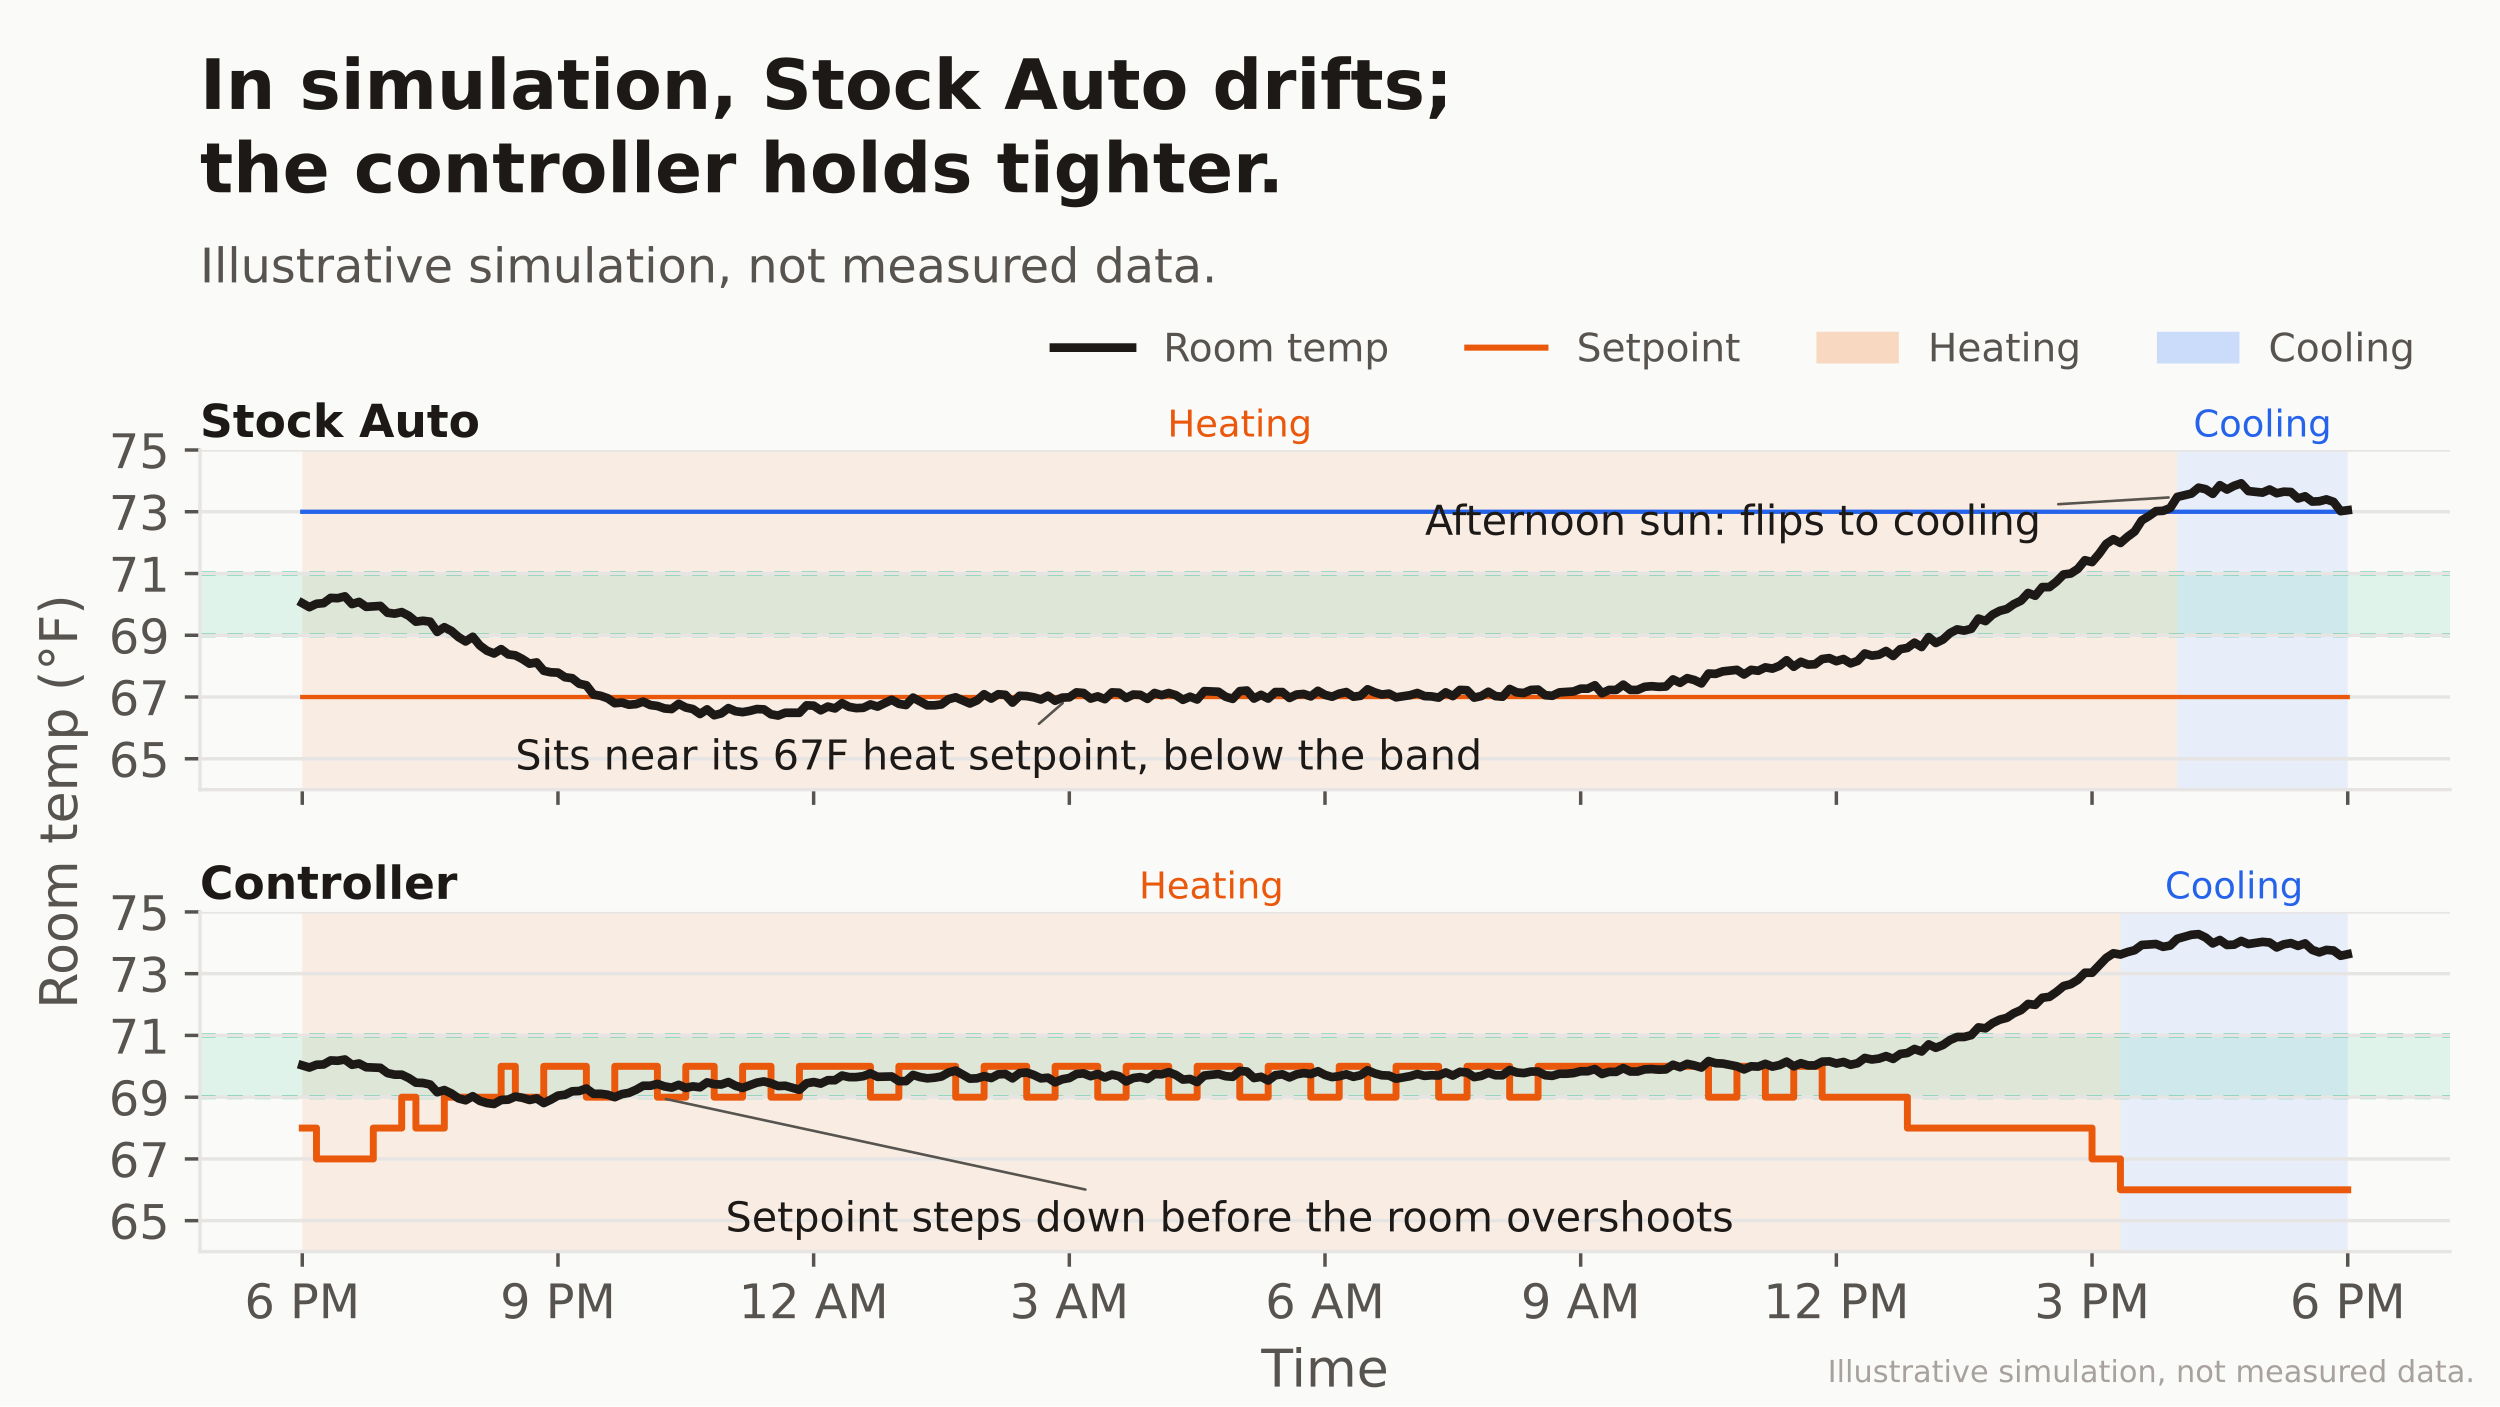
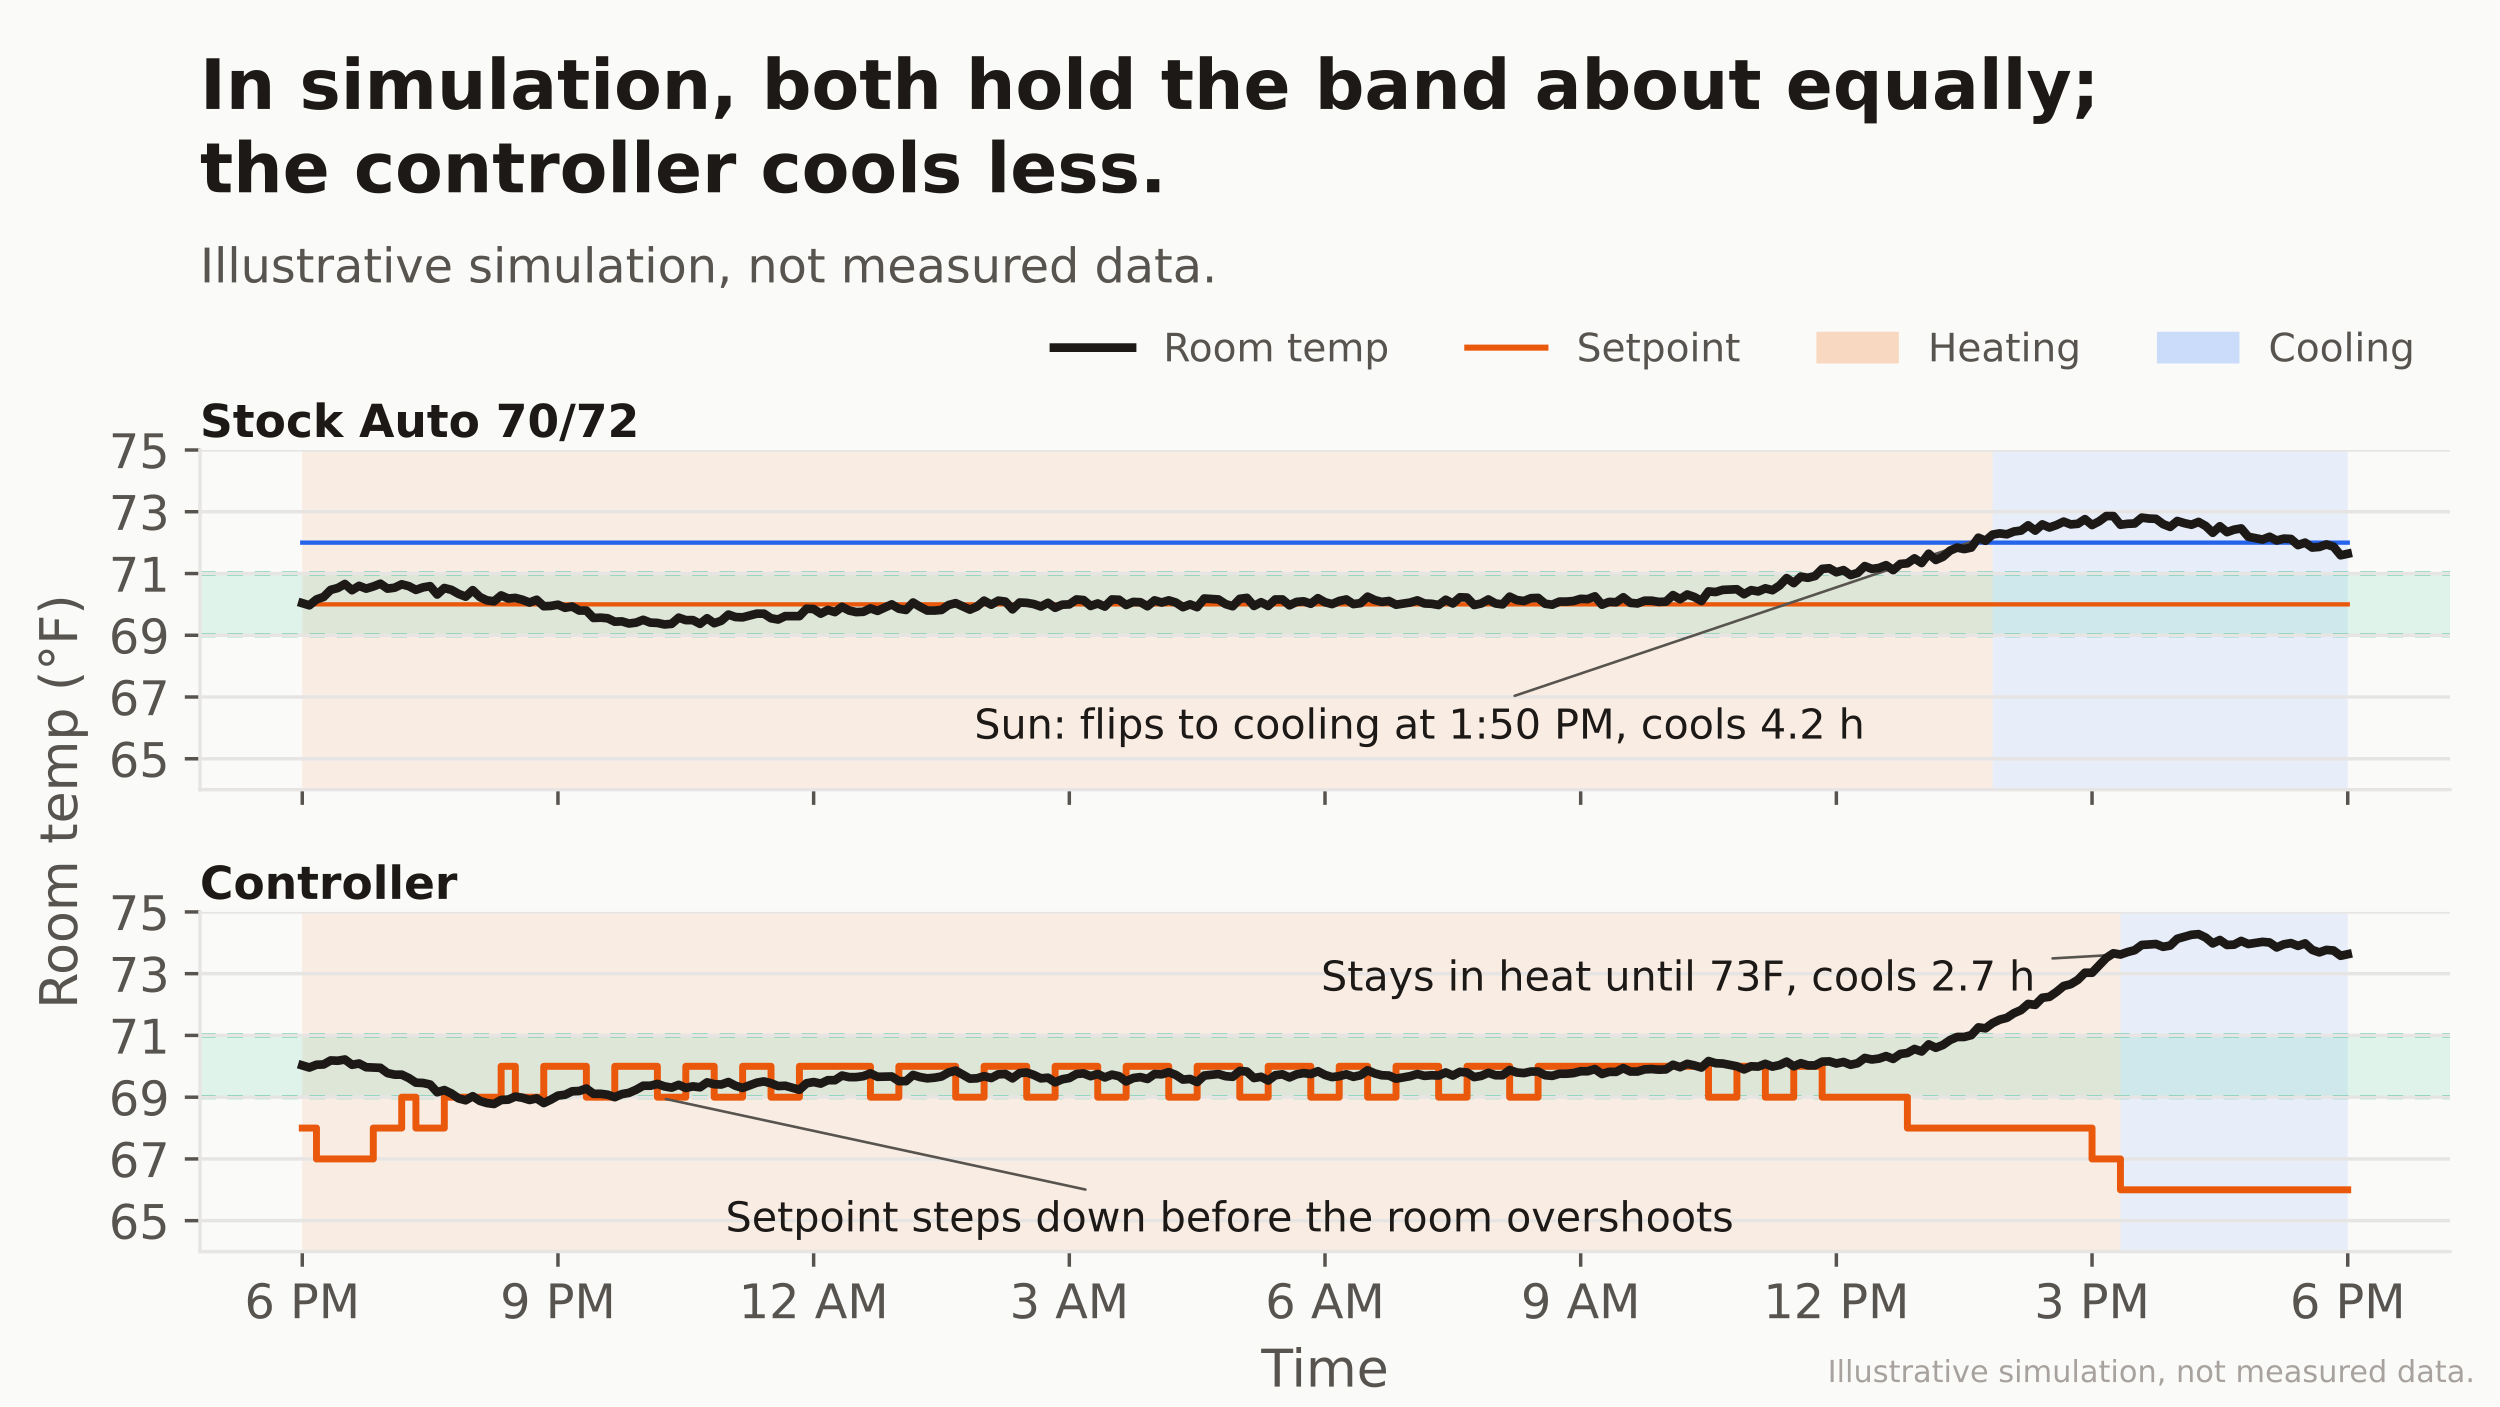
<svg xmlns="http://www.w3.org/2000/svg" xmlns:xlink="http://www.w3.org/1999/xlink" width="576pt" height="324pt" viewBox="0 0 576 324" version="1.1">
  <defs>
    <style type="text/css">*{stroke-linejoin: round; stroke-linecap: butt}</style>
  </defs>
  <g id="figure_1">
    <g id="patch_1">
      <path d="M 0 324  L 576 324  L 576 0  L 0 0  z " style="fill: #fafaf9" />
    </g>
    <g id="axes_1">
      <g id="patch_2">
        <path d="M 46.08 181.934  L 564.48 181.934  L 564.48 103.68  L 46.08 103.68  z " style="fill: #fafaf9" />
      </g>
      <g id="patch_3">
-         <path d="M 69.644 181.934  L 501.644 181.934  L 501.644 103.68  L 69.644 103.68  z " clip-path="url(#pab8467bcde)" style="fill: #f97316; opacity: 0.1" />
+         <path d="M 69.644 181.934  L 459.098 181.934  L 459.098 103.68  L 69.644 103.68  z " clip-path="url(#pab8467bcde)" style="fill: #f97316; opacity: 0.1" />
      </g>
      <g id="patch_4">
-         <path d="M 501.644 181.934  L 540.916 181.934  L 540.916 103.68  L 501.644 103.68  z " clip-path="url(#pab8467bcde)" style="fill: #3b82f6; opacity: 0.1" />
+         <path d="M 459.098 181.934  L 540.916 181.934  L 540.916 103.68  L 459.098 103.68  z " clip-path="url(#pab8467bcde)" style="fill: #3b82f6; opacity: 0.1" />
      </g>
      <g id="patch_5">
        <path d="M 46.08 146.364  L 564.48 146.364  L 564.48 132.136  L 46.08 132.136  z " clip-path="url(#pab8467bcde)" style="fill: #10b981; opacity: 0.12" />
      </g>
      <g id="line2d_1">
        <path d="M 46.08 146.364  L 564.48 146.364  " clip-path="url(#pab8467bcde)" style="fill: none; stroke-dasharray: 3.6,2.7; stroke-dashoffset: 0; stroke: #10b981; stroke-width: 0.9" />
      </g>
      <g id="line2d_2">
        <path d="M 46.08 132.136  L 564.48 132.136  " clip-path="url(#pab8467bcde)" style="fill: none; stroke-dasharray: 3.6,2.7; stroke-dashoffset: 0; stroke: #10b981; stroke-width: 0.9" />
      </g>
      <g id="matplotlib.axis_1">
        <g id="xtick_1">
          <g id="line2d_3">
            <defs>
              <path id="ma991e32ce1" d="M 0 0  L 0 3.5  " style="stroke: #57534e; stroke-width: 0.8" />
            </defs>
            <g>
              <use xlink:href="#ma991e32ce1" x="69.644" y="181.934" style="fill: #57534e; stroke: #57534e; stroke-width: 0.8" />
            </g>
          </g>
        </g>
        <g id="xtick_2">
          <g id="line2d_4">
            <g>
              <use xlink:href="#ma991e32ce1" x="128.553" y="181.934" style="fill: #57534e; stroke: #57534e; stroke-width: 0.8" />
            </g>
          </g>
        </g>
        <g id="xtick_3">
          <g id="line2d_5">
            <g>
              <use xlink:href="#ma991e32ce1" x="187.462" y="181.934" style="fill: #57534e; stroke: #57534e; stroke-width: 0.8" />
            </g>
          </g>
        </g>
        <g id="xtick_4">
          <g id="line2d_6">
            <g>
              <use xlink:href="#ma991e32ce1" x="246.371" y="181.934" style="fill: #57534e; stroke: #57534e; stroke-width: 0.8" />
            </g>
          </g>
        </g>
        <g id="xtick_5">
          <g id="line2d_7">
            <g>
              <use xlink:href="#ma991e32ce1" x="305.28" y="181.934" style="fill: #57534e; stroke: #57534e; stroke-width: 0.8" />
            </g>
          </g>
        </g>
        <g id="xtick_6">
          <g id="line2d_8">
            <g>
              <use xlink:href="#ma991e32ce1" x="364.189" y="181.934" style="fill: #57534e; stroke: #57534e; stroke-width: 0.8" />
            </g>
          </g>
        </g>
        <g id="xtick_7">
          <g id="line2d_9">
            <g>
              <use xlink:href="#ma991e32ce1" x="423.098" y="181.934" style="fill: #57534e; stroke: #57534e; stroke-width: 0.8" />
            </g>
          </g>
        </g>
        <g id="xtick_8">
          <g id="line2d_10">
            <g>
              <use xlink:href="#ma991e32ce1" x="482.007" y="181.934" style="fill: #57534e; stroke: #57534e; stroke-width: 0.8" />
            </g>
          </g>
        </g>
        <g id="xtick_9">
          <g id="line2d_11">
            <g>
              <use xlink:href="#ma991e32ce1" x="540.916" y="181.934" style="fill: #57534e; stroke: #57534e; stroke-width: 0.8" />
            </g>
          </g>
        </g>
      </g>
      <g id="matplotlib.axis_2">
        <g id="ytick_1">
          <g id="line2d_12">
            <path d="M 46.08 174.82  L 564.48 174.82  " clip-path="url(#pab8467bcde)" style="fill: none; stroke: #e7e5e4; stroke-width: 0.8; stroke-linecap: square" />
          </g>
          <g id="line2d_13">
            <defs>
              <path id="m4b60b3d631" d="M 0 0  L -3.5 0  " style="stroke: #57534e; stroke-width: 0.8" />
            </defs>
            <g>
              <use xlink:href="#m4b60b3d631" x="46.08" y="174.82" style="fill: #57534e; stroke: #57534e; stroke-width: 0.8" />
            </g>
          </g>
          <g id="text_1">
            <text style="font-size: 11px; font-family: 'DejaVu Sans', sans-serif; text-anchor: end; fill: #57534e" x="39.08" y="178.999" transform="rotate(-0 39.08 178.9989)">65</text>
          </g>
        </g>
        <g id="ytick_2">
          <g id="line2d_14">
            <path d="M 46.08 160.592  L 564.48 160.592  " clip-path="url(#pab8467bcde)" style="fill: none; stroke: #e7e5e4; stroke-width: 0.8; stroke-linecap: square" />
          </g>
          <g id="line2d_15">
            <g>
              <use xlink:href="#m4b60b3d631" x="46.08" y="160.592" style="fill: #57534e; stroke: #57534e; stroke-width: 0.8" />
            </g>
          </g>
          <g id="text_2">
            <text style="font-size: 11px; font-family: 'DejaVu Sans', sans-serif; text-anchor: end; fill: #57534e" x="39.08" y="164.771" transform="rotate(-0 39.08 164.7709)">67</text>
          </g>
        </g>
        <g id="ytick_3">
          <g id="line2d_16">
            <path d="M 46.08 146.364  L 564.48 146.364  " clip-path="url(#pab8467bcde)" style="fill: none; stroke: #e7e5e4; stroke-width: 0.8; stroke-linecap: square" />
          </g>
          <g id="line2d_17">
            <g>
              <use xlink:href="#m4b60b3d631" x="46.08" y="146.364" style="fill: #57534e; stroke: #57534e; stroke-width: 0.8" />
            </g>
          </g>
          <g id="text_3">
            <text style="font-size: 11px; font-family: 'DejaVu Sans', sans-serif; text-anchor: end; fill: #57534e" x="39.08" y="150.543" transform="rotate(-0 39.08 150.5428)">69</text>
          </g>
        </g>
        <g id="ytick_4">
          <g id="line2d_18">
            <path d="M 46.08 132.136  L 564.48 132.136  " clip-path="url(#pab8467bcde)" style="fill: none; stroke: #e7e5e4; stroke-width: 0.8; stroke-linecap: square" />
          </g>
          <g id="line2d_19">
            <g>
              <use xlink:href="#m4b60b3d631" x="46.08" y="132.136" style="fill: #57534e; stroke: #57534e; stroke-width: 0.8" />
            </g>
          </g>
          <g id="text_4">
            <text style="font-size: 11px; font-family: 'DejaVu Sans', sans-serif; text-anchor: end; fill: #57534e" x="39.08" y="136.315" transform="rotate(-0 39.08 136.3148)">71</text>
          </g>
        </g>
        <g id="ytick_5">
          <g id="line2d_20">
            <path d="M 46.08 117.908  L 564.48 117.908  " clip-path="url(#pab8467bcde)" style="fill: none; stroke: #e7e5e4; stroke-width: 0.8; stroke-linecap: square" />
          </g>
          <g id="line2d_21">
            <g>
              <use xlink:href="#m4b60b3d631" x="46.08" y="117.908" style="fill: #57534e; stroke: #57534e; stroke-width: 0.8" />
            </g>
          </g>
          <g id="text_5">
            <text style="font-size: 11px; font-family: 'DejaVu Sans', sans-serif; text-anchor: end; fill: #57534e" x="39.08" y="122.087" transform="rotate(-0 39.08 122.0868)">73</text>
          </g>
        </g>
        <g id="ytick_6">
          <g id="line2d_22">
            <path d="M 46.08 103.68  L 564.48 103.68  " clip-path="url(#pab8467bcde)" style="fill: none; stroke: #e7e5e4; stroke-width: 0.8; stroke-linecap: square" />
          </g>
          <g id="line2d_23">
            <g>
              <use xlink:href="#m4b60b3d631" x="46.08" y="103.68" style="fill: #57534e; stroke: #57534e; stroke-width: 0.8" />
            </g>
          </g>
          <g id="text_6">
            <text style="font-size: 11px; font-family: 'DejaVu Sans', sans-serif; text-anchor: end; fill: #57534e" x="39.08" y="107.859" transform="rotate(-0 39.08 107.8587)">75</text>
          </g>
        </g>
      </g>
      <g id="line2d_24">
-         <path d="M 69.644 160.592  L 540.916 160.592  L 540.916 160.592  " clip-path="url(#pab8467bcde)" style="fill: none; stroke: #ea580c; stroke-linecap: square" />
+         <path d="M 69.644 139.25  L 540.916 139.25  L 540.916 139.25  " clip-path="url(#pab8467bcde)" style="fill: none; stroke: #ea580c; stroke-linecap: square" />
      </g>
      <g id="line2d_25">
-         <path d="M 69.644 117.908  L 540.916 117.908  L 540.916 117.908  " clip-path="url(#pab8467bcde)" style="fill: none; stroke: #2563eb; stroke-linecap: square" />
+         <path d="M 69.644 125.022  L 540.916 125.022  L 540.916 125.022  " clip-path="url(#pab8467bcde)" style="fill: none; stroke: #2563eb; stroke-linecap: square" />
      </g>
      <g id="patch_6">
        <path d="M 46.08 181.934  L 46.08 103.68  " style="fill: none; stroke: #e7e5e4; stroke-width: 0.8; stroke-linejoin: miter; stroke-linecap: square" />
      </g>
      <g id="patch_7">
        <path d="M 46.08 181.934  L 564.48 181.934  " style="fill: none; stroke: #e7e5e4; stroke-width: 0.8; stroke-linejoin: miter; stroke-linecap: square" />
      </g>
+       <g id="patch_8">
+         <path d="M 348.977 160.316  Q 403.092 142.063 457.206 123.811  " style="fill: none; stroke: #57534e; stroke-width: 0.6; stroke-linecap: round" />
+       </g>
      <g id="text_7">
-         <text style="font-size: 8.5px; font-family: 'DejaVu Sans', sans-serif; text-anchor: middle; fill: #ea580c" x="285.644" y="100.571" transform="rotate(-0 285.6436 100.5709)">Heating</text>
+         <text style="font-size: 9.5px; font-family: 'DejaVu Sans', sans-serif; text-anchor: end; fill: #1c1917" x="429.644" y="170.174" transform="rotate(-0 429.6436 170.1743)">Sun: flips to cooling at 1:50 PM, cools 4.2 h</text>
      </g>
      <g id="text_8">
-         <text style="font-size: 8.5px; font-family: 'DejaVu Sans', sans-serif; text-anchor: middle; fill: #2563eb" x="521.28" y="100.571" transform="rotate(-0 521.28 100.5709)">Cooling</text>
-       </g>
-       <g id="patch_8">
-         <path d="M 239.37 166.754  Q 242.116 164.364 244.863 161.975  " style="fill: none; stroke: #57534e; stroke-width: 0.6; stroke-linecap: round" />
-       </g>
-       <g id="text_9">
-         <text style="font-size: 9.5px; font-family: 'DejaVu Sans', sans-serif; text-anchor: start; fill: #1c1917" x="118.735" y="177.288" transform="rotate(-0 118.7345 177.2884)">Sits near its 67F heat setpoint, below the band</text>
-       </g>
-       <g id="patch_9">
-         <path d="M 474.218 116.171  Q 486.931 115.393 499.645 114.616  " style="fill: none; stroke: #57534e; stroke-width: 0.6; stroke-linecap: round" />
-       </g>
-       <g id="text_10">
-         <text style="font-size: 9.5px; font-family: 'DejaVu Sans', sans-serif; text-anchor: end; fill: #1c1917" x="470.225" y="123.222" transform="rotate(-0 470.2255 123.2218)">Afternoon sun: flips to cooling</text>
-       </g>
-       <g id="text_11">
-         <text style="font-weight: 700; font-size: 10.5px; font-family: 'DejaVu Sans', sans-serif; text-anchor: start; fill: #1c1917" x="46.08" y="100.68" transform="rotate(-0 46.08 100.68)">Stock Auto</text>
+         <text style="font-weight: 700; font-size: 10.5px; font-family: 'DejaVu Sans', sans-serif; text-anchor: start; fill: #1c1917" x="46.08" y="100.68" transform="rotate(-0 46.08 100.68)">Stock Auto 70/72</text>
      </g>
      <g id="line2d_26">
-         <path d="M 69.644 138.966  L 71.28 139.89  L 72.916 139.108  L 74.553 138.966  L 76.189 137.756  L 77.825 137.827  L 79.462 137.4  L 81.098 139.179  L 82.735 138.681  L 84.371 139.819  L 87.644 139.606  L 89.28 141.171  L 90.916 141.384  L 92.553 141.029  L 94.189 141.882  L 95.825 143.234  L 97.462 143.021  L 99.098 143.234  L 100.735 145.582  L 102.371 144.514  L 104.007 145.368  L 105.644 146.791  L 107.28 147.787  L 108.916 146.72  L 110.553 148.712  L 112.189 149.921  L 113.825 150.561  L 115.462 149.565  L 117.098 150.775  L 118.735 150.988  L 120.371 151.842  L 122.007 152.909  L 123.644 152.624  L 125.28 154.545  L 126.916 154.901  L 128.553 154.972  L 130.189 156.039  L 131.825 156.253  L 133.462 157.533  L 135.098 157.889  L 136.735 160.023  L 138.371 160.308  L 140.007 160.877  L 141.644 162.015  L 143.28 161.873  L 144.916 162.371  L 146.553 162.228  L 148.189 161.659  L 149.825 162.442  L 151.462 162.655  L 153.098 163.224  L 154.735 163.367  L 156.371 162.157  L 158.007 163.011  L 159.644 163.367  L 161.28 164.505  L 162.916 163.438  L 164.553 164.789  L 166.189 164.363  L 167.825 163.153  L 169.462 163.865  L 171.098 164.078  L 172.735 163.793  L 174.371 163.367  L 176.007 163.438  L 177.644 164.576  L 179.28 164.861  L 180.916 164.22  L 184.189 164.22  L 185.825 162.513  L 187.462 162.584  L 189.098 163.651  L 190.735 162.798  L 192.371 163.224  L 194.007 162.015  L 195.644 162.869  L 197.28 163.153  L 198.916 163.082  L 200.553 162.3  L 202.189 162.798  L 205.462 161.232  L 207.098 162.157  L 208.735 162.442  L 210.371 160.734  L 213.644 162.513  L 215.28 162.513  L 216.916 162.3  L 218.553 161.09  L 220.189 160.663  L 223.462 162.086  L 225.098 161.375  L 226.735 159.952  L 228.371 160.948  L 230.007 159.952  L 231.644 160.094  L 233.28 161.873  L 234.916 160.308  L 236.553 160.379  L 238.189 160.663  L 239.825 161.161  L 241.462 160.308  L 243.098 161.446  L 244.735 160.734  L 246.371 160.663  L 248.007 159.525  L 249.644 159.667  L 251.28 160.948  L 252.916 160.45  L 254.553 161.09  L 256.189 159.525  L 257.825 159.596  L 259.462 160.806  L 261.098 160.023  L 262.735 160.094  L 264.371 161.019  L 266.007 159.667  L 267.644 160.165  L 269.28 159.667  L 270.916 160.165  L 272.553 161.232  L 274.189 160.521  L 275.825 161.161  L 277.462 159.241  L 280.735 159.383  L 282.371 160.521  L 284.007 161.019  L 285.644 159.241  L 287.28 159.098  L 288.916 160.948  L 290.553 160.094  L 292.189 160.948  L 293.825 159.454  L 295.462 159.454  L 297.098 160.806  L 298.735 160.023  L 300.371 159.881  L 302.007 160.45  L 303.644 159.169  L 305.28 160.094  L 306.916 160.521  L 308.553 159.81  L 310.189 159.454  L 311.825 160.521  L 313.462 160.308  L 315.098 158.814  L 316.735 159.525  L 318.371 160.023  L 320.007 159.81  L 321.644 160.663  L 324.916 160.165  L 326.553 159.667  L 328.189 160.379  L 329.825 160.45  L 331.462 160.734  L 333.098 159.525  L 334.735 160.379  L 336.371 158.956  L 338.007 159.027  L 339.644 160.734  L 341.28 160.379  L 342.916 159.383  L 344.553 160.379  L 346.189 160.521  L 347.825 158.743  L 349.462 159.525  L 351.098 159.667  L 352.735 158.956  L 354.371 158.885  L 356.007 160.165  L 357.644 160.308  L 359.28 159.525  L 362.553 159.312  L 364.189 158.671  L 365.825 158.671  L 367.462 157.889  L 369.098 159.738  L 370.735 158.956  L 372.371 158.956  L 374.007 157.747  L 375.644 158.956  L 377.28 158.956  L 378.916 158.245  L 380.553 158.102  L 382.189 158.245  L 383.825 158.173  L 385.462 156.537  L 387.098 157.32  L 388.735 156.253  L 390.371 156.679  L 392.007 157.462  L 393.644 155.186  L 395.28 155.257  L 396.916 154.688  L 400.189 154.332  L 401.825 155.399  L 403.462 154.332  L 405.098 154.545  L 406.735 153.763  L 408.371 154.047  L 410.007 153.407  L 411.644 152.126  L 413.28 153.62  L 414.916 152.482  L 416.553 153.122  L 418.189 153.051  L 419.825 151.842  L 421.462 151.629  L 423.098 152.34  L 424.735 151.842  L 426.371 152.838  L 428.007 152.269  L 429.644 150.561  L 431.28 151.059  L 432.916 150.846  L 434.553 149.992  L 436.189 151.131  L 437.825 149.565  L 439.462 149.281  L 441.098 148.071  L 442.735 149.067  L 444.371 146.791  L 446.007 148.143  L 447.644 147.36  L 449.28 145.866  L 450.916 145.012  L 452.553 145.297  L 454.189 144.87  L 455.825 142.523  L 457.462 143.092  L 459.098 141.598  L 460.735 140.744  L 462.371 140.317  L 464.007 139.179  L 465.644 138.396  L 467.28 136.618  L 468.916 137.258  L 470.553 135.266  L 472.189 135.266  L 473.825 133.986  L 475.462 132.35  L 477.098 132.136  L 478.735 131.069  L 480.371 129.077  L 482.007 129.504  L 483.644 127.583  L 485.28 125.307  L 486.916 124.24  L 488.553 125.093  L 490.189 123.67  L 491.825 122.461  L 493.462 119.9  L 495.098 118.904  L 496.735 117.766  L 498.371 117.695  L 500.007 117.054  L 501.644 114.493  L 504.916 113.711  L 506.553 112.359  L 508.189 112.715  L 509.825 113.782  L 511.462 111.79  L 513.098 112.786  L 514.735 111.932  L 516.371 111.363  L 518.007 113.142  L 521.28 113.497  L 522.916 112.786  L 524.553 113.64  L 526.189 113.284  L 527.825 113.355  L 529.462 114.849  L 531.098 114.351  L 532.735 115.56  L 534.371 115.489  L 536.007 115.062  L 537.644 115.632  L 539.28 117.766  L 540.916 117.552  L 540.916 117.552  " clip-path="url(#pab8467bcde)" style="fill: none; stroke: #1c1917; stroke-width: 2; stroke-linecap: square" />
+         <path d="M 69.644 138.966  L 71.28 139.464  L 72.916 138.112  L 74.553 137.543  L 76.189 135.907  L 77.825 135.48  L 79.462 134.555  L 81.098 135.978  L 82.735 134.982  L 84.371 135.622  L 86.007 135.124  L 87.644 134.484  L 89.28 135.622  L 90.916 135.409  L 92.553 134.626  L 94.189 135.053  L 95.825 135.907  L 97.462 135.337  L 99.098 135.053  L 100.735 136.974  L 102.371 135.48  L 104.007 135.907  L 105.644 136.831  L 107.28 137.472  L 108.916 135.978  L 110.553 137.543  L 112.189 138.325  L 113.825 138.539  L 115.462 137.187  L 117.098 137.898  L 118.735 137.756  L 120.371 138.183  L 122.007 138.823  L 123.644 138.183  L 125.28 139.677  L 126.916 139.606  L 128.553 139.321  L 130.189 140.033  L 131.825 139.748  L 133.462 140.673  L 135.098 140.673  L 136.735 142.38  L 138.371 142.309  L 140.007 142.451  L 141.644 143.234  L 143.28 143.163  L 144.916 143.661  L 146.553 143.447  L 148.189 142.807  L 149.825 143.447  L 151.462 143.519  L 153.098 143.874  L 154.735 143.732  L 156.371 142.309  L 158.007 142.878  L 159.644 142.878  L 161.28 143.732  L 162.916 142.451  L 164.553 143.59  L 166.189 143.021  L 167.825 141.598  L 169.462 142.167  L 171.098 142.238  L 174.371 141.384  L 176.007 141.384  L 177.644 142.451  L 179.28 142.736  L 180.916 141.953  L 184.189 141.953  L 185.825 140.246  L 187.462 140.317  L 189.098 141.384  L 190.735 140.531  L 192.371 141.029  L 194.007 139.819  L 195.644 140.673  L 197.28 141.029  L 198.916 140.957  L 200.553 140.175  L 202.189 140.744  L 205.462 139.25  L 207.098 140.246  L 208.735 140.531  L 210.371 138.823  L 212.007 139.819  L 213.644 140.673  L 215.28 140.673  L 216.916 140.531  L 218.553 139.392  L 220.189 138.966  L 223.462 140.459  L 225.098 139.748  L 226.735 138.396  L 228.371 139.321  L 230.007 138.396  L 231.644 138.61  L 233.28 140.388  L 234.916 138.823  L 236.553 138.894  L 238.189 139.179  L 239.825 139.748  L 241.462 138.894  L 243.098 140.033  L 244.735 139.321  L 246.371 139.25  L 248.007 138.112  L 249.644 138.254  L 251.28 139.606  L 252.916 139.037  L 254.553 139.748  L 256.189 138.112  L 257.825 138.183  L 259.462 139.392  L 261.098 138.681  L 262.735 138.752  L 264.371 139.677  L 266.007 138.325  L 267.644 138.823  L 269.28 138.325  L 270.916 138.823  L 272.553 139.89  L 274.189 139.25  L 275.825 139.89  L 277.462 137.898  L 280.735 138.112  L 282.371 139.179  L 284.007 139.677  L 285.644 137.97  L 287.28 137.756  L 288.916 139.606  L 290.553 138.752  L 292.189 139.606  L 293.825 138.112  L 295.462 138.112  L 297.098 139.464  L 298.735 138.681  L 300.371 138.539  L 302.007 139.108  L 303.644 137.827  L 305.28 138.752  L 306.916 139.179  L 308.553 138.468  L 310.189 138.112  L 311.825 139.179  L 313.462 138.966  L 315.098 137.472  L 316.735 138.254  L 318.371 138.681  L 320.007 138.468  L 321.644 139.321  L 324.916 138.823  L 326.553 138.325  L 328.189 139.037  L 329.825 139.108  L 331.462 139.392  L 333.098 138.183  L 334.735 139.037  L 336.371 137.614  L 338.007 137.685  L 339.644 139.392  L 341.28 139.037  L 342.916 138.112  L 344.553 139.037  L 346.189 139.25  L 347.825 137.472  L 349.462 138.254  L 351.098 138.468  L 352.735 137.827  L 354.371 137.756  L 356.007 139.108  L 357.644 139.321  L 359.28 138.61  L 360.916 138.61  L 362.553 138.468  L 364.189 137.97  L 365.825 138.041  L 367.462 137.4  L 369.098 139.321  L 370.735 138.681  L 372.371 138.752  L 374.007 137.614  L 375.644 138.894  L 377.28 139.037  L 378.916 138.396  L 380.553 138.396  L 382.189 138.681  L 383.825 138.61  L 385.462 137.116  L 387.098 138.041  L 388.735 136.974  L 390.371 137.543  L 392.007 138.468  L 393.644 136.262  L 395.28 136.404  L 396.916 135.907  L 400.189 135.764  L 401.825 136.902  L 403.462 135.978  L 405.098 136.262  L 406.735 135.551  L 408.371 135.978  L 410.007 134.911  L 411.644 133.203  L 413.28 134.341  L 414.916 132.847  L 416.553 133.132  L 418.189 132.705  L 419.825 131.069  L 421.462 130.927  L 423.098 131.852  L 424.735 131.354  L 426.371 132.492  L 428.007 131.994  L 429.644 130.429  L 431.28 131.069  L 432.916 130.856  L 434.553 130.215  L 436.189 131.354  L 437.825 129.931  L 439.462 129.788  L 441.098 128.65  L 442.735 129.717  L 444.371 127.583  L 446.007 129.006  L 447.644 128.295  L 449.28 126.872  L 450.916 126.16  L 452.553 126.516  L 454.189 126.16  L 455.825 123.884  L 457.462 124.595  L 459.098 123.172  L 460.735 122.888  L 462.371 123.101  L 464.007 122.461  L 465.644 122.248  L 467.28 121.038  L 468.916 122.248  L 470.553 120.825  L 472.189 121.536  L 473.825 120.967  L 475.462 120.185  L 477.098 120.825  L 478.735 120.683  L 480.371 119.615  L 482.007 120.967  L 483.644 120.113  L 485.28 118.904  L 486.916 118.904  L 488.553 120.896  L 490.189 120.683  L 491.825 120.611  L 493.462 119.26  L 495.098 119.473  L 496.735 119.544  L 498.371 120.754  L 500.007 121.394  L 501.644 120.042  L 503.28 120.54  L 504.916 120.896  L 506.553 120.256  L 508.189 121.18  L 509.825 122.746  L 511.462 121.252  L 513.098 122.603  L 514.735 122.034  L 516.371 121.75  L 518.007 123.67  L 521.28 124.311  L 522.916 123.67  L 524.553 124.524  L 526.189 124.097  L 527.825 124.168  L 529.462 125.591  L 531.098 125.022  L 532.735 126.16  L 534.371 126.018  L 536.007 125.449  L 537.644 125.947  L 539.28 127.939  L 540.916 127.583  L 540.916 127.583  " clip-path="url(#pab8467bcde)" style="fill: none; stroke: #1c1917; stroke-width: 2; stroke-linecap: square" />
      </g>
      <g id="legend_1">
        <g id="line2d_27">
          <path d="M 242.827 80.095  L 251.827 80.095  L 260.827 80.095  " style="fill: none; stroke: #1c1917; stroke-width: 2; stroke-linecap: square" />
        </g>
-         <g id="text_12">
+         <g id="text_9">
          <text style="font-size: 9px; font-family: 'DejaVu Sans', sans-serif; text-anchor: start; fill: #57534e" x="268.027" y="83.245" transform="rotate(-0 268.027 83.24484)">Room temp</text>
        </g>
        <g id="line2d_28">
          <path d="M 338.064 80.095  L 347.064 80.095  L 356.064 80.095  " style="fill: none; stroke: #ea580c; stroke-width: 1.4; stroke-linecap: square" />
        </g>
-         <g id="text_13">
+         <g id="text_10">
          <text style="font-size: 9px; font-family: 'DejaVu Sans', sans-serif; text-anchor: start; fill: #57534e" x="363.264" y="83.245" transform="rotate(-0 363.2639 83.24484)">Setpoint</text>
        </g>
+         <g id="patch_9">
+           <path d="M 418.996 83.245  L 436.996 83.245  L 436.996 76.945  L 418.996 76.945  z " style="fill: #f97316; opacity: 0.25; stroke: #f97316; stroke-linejoin: miter" />
+         </g>
+         <g id="text_11">
+           <text style="font-size: 9px; font-family: 'DejaVu Sans', sans-serif; text-anchor: start; fill: #57534e" x="444.196" y="83.245" transform="rotate(-0 444.1964 83.24484)">Heating</text>
+         </g>
        <g id="patch_10">
-           <path d="M 418.996 83.245  L 436.996 83.245  L 436.996 76.945  L 418.996 76.945  z " style="fill: #f97316; opacity: 0.25; stroke: #f97316; stroke-linejoin: miter" />
-         </g>
-         <g id="text_14">
-           <text style="font-size: 9px; font-family: 'DejaVu Sans', sans-serif; text-anchor: start; fill: #57534e" x="444.196" y="83.245" transform="rotate(-0 444.1964 83.24484)">Heating</text>
-         </g>
-         <g id="patch_11">
          <path d="M 497.464 83.245  L 515.464 83.245  L 515.464 76.945  L 497.464 76.945  z " style="fill: #3b82f6; opacity: 0.25; stroke: #3b82f6; stroke-linejoin: miter" />
        </g>
-         <g id="text_15">
+         <g id="text_12">
          <text style="font-size: 9px; font-family: 'DejaVu Sans', sans-serif; text-anchor: start; fill: #57534e" x="522.664" y="83.245" transform="rotate(-0 522.6638 83.24484)">Cooling</text>
        </g>
      </g>
    </g>
    <g id="axes_2">
+       <g id="patch_11">
+         <path d="M 46.08 288.36  L 564.48 288.36  L 564.48 210.106  L 46.08 210.106  z " style="fill: #fafaf9" />
+       </g>
      <g id="patch_12">
-         <path d="M 46.08 288.36  L 564.48 288.36  L 564.48 210.106  L 46.08 210.106  z " style="fill: #fafaf9" />
+         <path d="M 69.644 288.36  L 488.553 288.36  L 488.553 210.106  L 69.644 210.106  z " clip-path="url(#p664cddc424)" style="fill: #f97316; opacity: 0.1" />
      </g>
      <g id="patch_13">
-         <path d="M 69.644 288.36  L 488.553 288.36  L 488.553 210.106  L 69.644 210.106  z " clip-path="url(#p664cddc424)" style="fill: #f97316; opacity: 0.1" />
+         <path d="M 488.553 288.36  L 540.916 288.36  L 540.916 210.106  L 488.553 210.106  z " clip-path="url(#p664cddc424)" style="fill: #3b82f6; opacity: 0.1" />
      </g>
      <g id="patch_14">
-         <path d="M 488.553 288.36  L 540.916 288.36  L 540.916 210.106  L 488.553 210.106  z " clip-path="url(#p664cddc424)" style="fill: #3b82f6; opacity: 0.1" />
-       </g>
-       <g id="patch_15">
        <path d="M 46.08 252.79  L 564.48 252.79  L 564.48 238.562  L 46.08 238.562  z " clip-path="url(#p664cddc424)" style="fill: #10b981; opacity: 0.12" />
      </g>
      <g id="line2d_29">
        <path d="M 46.08 252.79  L 564.48 252.79  " clip-path="url(#p664cddc424)" style="fill: none; stroke-dasharray: 3.6,2.7; stroke-dashoffset: 0; stroke: #10b981; stroke-width: 0.9" />
      </g>
      <g id="line2d_30">
        <path d="M 46.08 238.562  L 564.48 238.562  " clip-path="url(#p664cddc424)" style="fill: none; stroke-dasharray: 3.6,2.7; stroke-dashoffset: 0; stroke: #10b981; stroke-width: 0.9" />
      </g>
      <g id="matplotlib.axis_3">
        <g id="xtick_10">
          <g id="line2d_31">
            <g>
              <use xlink:href="#ma991e32ce1" x="69.644" y="288.36" style="fill: #57534e; stroke: #57534e; stroke-width: 0.8" />
            </g>
          </g>
-           <g id="text_16">
+           <g id="text_13">
            <text style="font-size: 11px; font-family: 'DejaVu Sans', sans-serif; text-anchor: middle; fill: #57534e" x="69.644" y="303.717" transform="rotate(-0 69.64364 303.7174)">6 PM</text>
          </g>
        </g>
        <g id="xtick_11">
          <g id="line2d_32">
            <g>
              <use xlink:href="#ma991e32ce1" x="128.553" y="288.36" style="fill: #57534e; stroke: #57534e; stroke-width: 0.8" />
            </g>
          </g>
-           <g id="text_17">
+           <g id="text_14">
            <text style="font-size: 11px; font-family: 'DejaVu Sans', sans-serif; text-anchor: middle; fill: #57534e" x="128.553" y="303.717" transform="rotate(-0 128.5527 303.7174)">9 PM</text>
          </g>
        </g>
        <g id="xtick_12">
          <g id="line2d_33">
            <g>
              <use xlink:href="#ma991e32ce1" x="187.462" y="288.36" style="fill: #57534e; stroke: #57534e; stroke-width: 0.8" />
            </g>
          </g>
-           <g id="text_18">
+           <g id="text_15">
            <text style="font-size: 11px; font-family: 'DejaVu Sans', sans-serif; text-anchor: middle; fill: #57534e" x="187.462" y="303.717" transform="rotate(-0 187.4618 303.7174)">12 AM</text>
          </g>
        </g>
        <g id="xtick_13">
          <g id="line2d_34">
            <g>
              <use xlink:href="#ma991e32ce1" x="246.371" y="288.36" style="fill: #57534e; stroke: #57534e; stroke-width: 0.8" />
            </g>
          </g>
-           <g id="text_19">
+           <g id="text_16">
            <text style="font-size: 11px; font-family: 'DejaVu Sans', sans-serif; text-anchor: middle; fill: #57534e" x="246.371" y="303.717" transform="rotate(-0 246.3709 303.7174)">3 AM</text>
          </g>
        </g>
        <g id="xtick_14">
          <g id="line2d_35">
            <g>
              <use xlink:href="#ma991e32ce1" x="305.28" y="288.36" style="fill: #57534e; stroke: #57534e; stroke-width: 0.8" />
            </g>
          </g>
-           <g id="text_20">
+           <g id="text_17">
            <text style="font-size: 11px; font-family: 'DejaVu Sans', sans-serif; text-anchor: middle; fill: #57534e" x="305.28" y="303.717" transform="rotate(-0 305.28 303.7174)">6 AM</text>
          </g>
        </g>
        <g id="xtick_15">
          <g id="line2d_36">
            <g>
              <use xlink:href="#ma991e32ce1" x="364.189" y="288.36" style="fill: #57534e; stroke: #57534e; stroke-width: 0.8" />
            </g>
          </g>
-           <g id="text_21">
+           <g id="text_18">
            <text style="font-size: 11px; font-family: 'DejaVu Sans', sans-serif; text-anchor: middle; fill: #57534e" x="364.189" y="303.717" transform="rotate(-0 364.1891 303.7174)">9 AM</text>
          </g>
        </g>
        <g id="xtick_16">
          <g id="line2d_37">
            <g>
              <use xlink:href="#ma991e32ce1" x="423.098" y="288.36" style="fill: #57534e; stroke: #57534e; stroke-width: 0.8" />
            </g>
          </g>
-           <g id="text_22">
+           <g id="text_19">
            <text style="font-size: 11px; font-family: 'DejaVu Sans', sans-serif; text-anchor: middle; fill: #57534e" x="423.098" y="303.717" transform="rotate(-0 423.0982 303.7174)">12 PM</text>
          </g>
        </g>
        <g id="xtick_17">
          <g id="line2d_38">
            <g>
              <use xlink:href="#ma991e32ce1" x="482.007" y="288.36" style="fill: #57534e; stroke: #57534e; stroke-width: 0.8" />
            </g>
          </g>
-           <g id="text_23">
+           <g id="text_20">
            <text style="font-size: 11px; font-family: 'DejaVu Sans', sans-serif; text-anchor: middle; fill: #57534e" x="482.007" y="303.717" transform="rotate(-0 482.0073 303.7174)">3 PM</text>
          </g>
        </g>
        <g id="xtick_18">
          <g id="line2d_39">
            <g>
              <use xlink:href="#ma991e32ce1" x="540.916" y="288.36" style="fill: #57534e; stroke: #57534e; stroke-width: 0.8" />
            </g>
          </g>
-           <g id="text_24">
+           <g id="text_21">
            <text style="font-size: 11px; font-family: 'DejaVu Sans', sans-serif; text-anchor: middle; fill: #57534e" x="540.916" y="303.717" transform="rotate(-0 540.9164 303.7174)">6 PM</text>
          </g>
        </g>
-         <g id="text_25">
+         <g id="text_22">
          <text style="font-size: 12px; font-family: 'DejaVu Sans', sans-serif; text-anchor: middle; fill: #57534e" x="305.28" y="319.478" transform="rotate(-0 305.28 319.4781)">Time</text>
        </g>
      </g>
      <g id="matplotlib.axis_4">
        <g id="ytick_7">
          <g id="line2d_40">
            <path d="M 46.08 281.246  L 564.48 281.246  " clip-path="url(#p664cddc424)" style="fill: none; stroke: #e7e5e4; stroke-width: 0.8; stroke-linecap: square" />
          </g>
          <g id="line2d_41">
            <g>
              <use xlink:href="#m4b60b3d631" x="46.08" y="281.246" style="fill: #57534e; stroke: #57534e; stroke-width: 0.8" />
            </g>
          </g>
-           <g id="text_26">
+           <g id="text_23">
            <text style="font-size: 11px; font-family: 'DejaVu Sans', sans-serif; text-anchor: end; fill: #57534e" x="39.08" y="285.425" transform="rotate(-0 39.08 285.4247)">65</text>
          </g>
        </g>
        <g id="ytick_8">
          <g id="line2d_42">
            <path d="M 46.08 267.018  L 564.48 267.018  " clip-path="url(#p664cddc424)" style="fill: none; stroke: #e7e5e4; stroke-width: 0.8; stroke-linecap: square" />
          </g>
          <g id="line2d_43">
            <g>
              <use xlink:href="#m4b60b3d631" x="46.08" y="267.018" style="fill: #57534e; stroke: #57534e; stroke-width: 0.8" />
            </g>
          </g>
-           <g id="text_27">
+           <g id="text_24">
            <text style="font-size: 11px; font-family: 'DejaVu Sans', sans-serif; text-anchor: end; fill: #57534e" x="39.08" y="271.197" transform="rotate(-0 39.08 271.1966)">67</text>
          </g>
        </g>
        <g id="ytick_9">
          <g id="line2d_44">
            <path d="M 46.08 252.79  L 564.48 252.79  " clip-path="url(#p664cddc424)" style="fill: none; stroke: #e7e5e4; stroke-width: 0.8; stroke-linecap: square" />
          </g>
          <g id="line2d_45">
            <g>
              <use xlink:href="#m4b60b3d631" x="46.08" y="252.79" style="fill: #57534e; stroke: #57534e; stroke-width: 0.8" />
            </g>
          </g>
-           <g id="text_28">
+           <g id="text_25">
            <text style="font-size: 11px; font-family: 'DejaVu Sans', sans-serif; text-anchor: end; fill: #57534e" x="39.08" y="256.969" transform="rotate(-0 39.08 256.9686)">69</text>
          </g>
        </g>
        <g id="ytick_10">
          <g id="line2d_46">
            <path d="M 46.08 238.562  L 564.48 238.562  " clip-path="url(#p664cddc424)" style="fill: none; stroke: #e7e5e4; stroke-width: 0.8; stroke-linecap: square" />
          </g>
          <g id="line2d_47">
            <g>
              <use xlink:href="#m4b60b3d631" x="46.08" y="238.562" style="fill: #57534e; stroke: #57534e; stroke-width: 0.8" />
            </g>
          </g>
-           <g id="text_29">
+           <g id="text_26">
            <text style="font-size: 11px; font-family: 'DejaVu Sans', sans-serif; text-anchor: end; fill: #57534e" x="39.08" y="242.741" transform="rotate(-0 39.08 242.7406)">71</text>
          </g>
        </g>
        <g id="ytick_11">
          <g id="line2d_48">
            <path d="M 46.08 224.334  L 564.48 224.334  " clip-path="url(#p664cddc424)" style="fill: none; stroke: #e7e5e4; stroke-width: 0.8; stroke-linecap: square" />
          </g>
          <g id="line2d_49">
            <g>
              <use xlink:href="#m4b60b3d631" x="46.08" y="224.334" style="fill: #57534e; stroke: #57534e; stroke-width: 0.8" />
            </g>
          </g>
-           <g id="text_30">
+           <g id="text_27">
            <text style="font-size: 11px; font-family: 'DejaVu Sans', sans-serif; text-anchor: end; fill: #57534e" x="39.08" y="228.513" transform="rotate(-0 39.08 228.5125)">73</text>
          </g>
        </g>
        <g id="ytick_12">
          <g id="line2d_50">
            <path d="M 46.08 210.106  L 564.48 210.106  " clip-path="url(#p664cddc424)" style="fill: none; stroke: #e7e5e4; stroke-width: 0.8; stroke-linecap: square" />
          </g>
          <g id="line2d_51">
            <g>
              <use xlink:href="#m4b60b3d631" x="46.08" y="210.106" style="fill: #57534e; stroke: #57534e; stroke-width: 0.8" />
            </g>
          </g>
-           <g id="text_31">
+           <g id="text_28">
            <text style="font-size: 11px; font-family: 'DejaVu Sans', sans-serif; text-anchor: end; fill: #57534e" x="39.08" y="214.284" transform="rotate(-0 39.08 214.2845)">75</text>
          </g>
        </g>
      </g>
      <g id="line2d_52">
        <path d="M 69.644 259.904  L 72.916 259.904  L 72.916 267.018  L 86.007 267.018  L 86.007 259.904  L 92.553 259.904  L 92.553 252.79  L 95.825 252.79  L 95.825 259.904  L 102.371 259.904  L 102.371 252.79  L 115.462 252.79  L 115.462 245.676  L 118.735 245.676  L 118.735 252.79  L 125.28 252.79  L 125.28 245.676  L 135.098 245.676  L 135.098 252.79  L 141.644 252.79  L 141.644 245.676  L 151.462 245.676  L 151.462 252.79  L 158.007 252.79  L 158.007 245.676  L 164.553 245.676  L 164.553 252.79  L 171.098 252.79  L 171.098 245.676  L 177.644 245.676  L 177.644 252.79  L 184.189 252.79  L 184.189 245.676  L 200.553 245.676  L 200.553 252.79  L 207.098 252.79  L 207.098 245.676  L 220.189 245.676  L 220.189 252.79  L 226.735 252.79  L 226.735 245.676  L 236.553 245.676  L 236.553 252.79  L 243.098 252.79  L 243.098 245.676  L 252.916 245.676  L 252.916 252.79  L 259.462 252.79  L 259.462 245.676  L 269.28 245.676  L 269.28 252.79  L 275.825 252.79  L 275.825 245.676  L 285.644 245.676  L 285.644 252.79  L 292.189 252.79  L 292.189 245.676  L 302.007 245.676  L 302.007 252.79  L 308.553 252.79  L 308.553 245.676  L 315.098 245.676  L 315.098 252.79  L 321.644 252.79  L 321.644 245.676  L 331.462 245.676  L 331.462 252.79  L 338.007 252.79  L 338.007 245.676  L 347.825 245.676  L 347.825 252.79  L 354.371 252.79  L 354.371 245.676  L 393.644 245.676  L 393.644 252.79  L 400.189 252.79  L 400.189 245.676  L 406.735 245.676  L 406.735 252.79  L 413.28 252.79  L 413.28 245.676  L 419.825 245.676  L 419.825 252.79  L 439.462 252.79  L 439.462 259.904  L 482.007 259.904  L 482.007 267.018  L 488.553 267.018  L 488.553 274.132  L 540.916 274.132  L 540.916 274.132  " clip-path="url(#p664cddc424)" style="fill: none; stroke: #ea580c; stroke-width: 1.6; stroke-linecap: square" />
      </g>
+       <g id="patch_15">
+         <path d="M 46.08 288.36  L 46.08 210.106  " style="fill: none; stroke: #e7e5e4; stroke-width: 0.8; stroke-linejoin: miter; stroke-linecap: square" />
+       </g>
      <g id="patch_16">
-         <path d="M 46.08 288.36  L 46.08 210.106  " style="fill: none; stroke: #e7e5e4; stroke-width: 0.8; stroke-linejoin: miter; stroke-linecap: square" />
+         <path d="M 46.08 288.36  L 564.48 288.36  " style="fill: none; stroke: #e7e5e4; stroke-width: 0.8; stroke-linejoin: miter; stroke-linecap: square" />
      </g>
      <g id="patch_17">
-         <path d="M 46.08 288.36  L 564.48 288.36  " style="fill: none; stroke: #e7e5e4; stroke-width: 0.8; stroke-linejoin: miter; stroke-linecap: square" />
-       </g>
-       <g id="text_32">
-         <text style="font-size: 8.5px; font-family: 'DejaVu Sans', sans-serif; text-anchor: middle; fill: #ea580c" x="279.098" y="206.997" transform="rotate(-0 279.0982 206.9967)">Heating</text>
-       </g>
-       <g id="text_33">
-         <text style="font-size: 8.5px; font-family: 'DejaVu Sans', sans-serif; text-anchor: middle; fill: #2563eb" x="514.735" y="206.997" transform="rotate(-0 514.7345 206.9967)">Cooling</text>
+         <path d="M 472.91 220.819  Q 479.733 220.428 486.555 220.037  " style="fill: none; stroke: #57534e; stroke-width: 0.6; stroke-linecap: round" />
+       </g>
+       <g id="text_29">
+         <text style="font-size: 9.5px; font-family: 'DejaVu Sans', sans-serif; text-anchor: end; fill: #1c1917" x="468.916" y="228.225" transform="rotate(-0 468.9164 228.2248)">Stays in heat until 73F, cools 2.7 h</text>
      </g>
      <g id="patch_18">
        <path d="M 250.076 274.074  Q 201.746 263.643 153.415 253.211  " style="fill: none; stroke: #57534e; stroke-width: 0.6; stroke-linecap: round" />
      </g>
-       <g id="text_34">
+       <g id="text_30">
        <text style="font-size: 9.5px; font-family: 'DejaVu Sans', sans-serif; text-anchor: start; fill: #1c1917" x="167.171" y="283.714" transform="rotate(-0 167.1709 283.7141)">Setpoint steps down before the room overshoots</text>
      </g>
-       <g id="text_35">
+       <g id="text_31">
        <text style="font-weight: 700; font-size: 10.5px; font-family: 'DejaVu Sans', sans-serif; text-anchor: start; fill: #1c1917" x="46.08" y="207.106" transform="rotate(-0 46.08 207.1058)">Controller</text>
      </g>
      <g id="line2d_53">
        <path d="M 69.644 245.462  L 71.28 245.96  L 72.916 245.32  L 74.553 245.249  L 76.189 244.324  L 77.825 244.395  L 79.462 244.111  L 81.098 245.32  L 82.735 245.036  L 84.371 245.889  L 87.644 246.032  L 89.28 247.241  L 90.916 247.597  L 92.553 247.597  L 94.189 248.379  L 95.825 249.446  L 97.462 249.517  L 99.098 249.873  L 100.735 251.652  L 102.371 251.154  L 104.007 251.936  L 105.644 253.074  L 107.28 253.501  L 108.916 252.576  L 110.553 253.644  L 112.189 254.142  L 113.825 254.355  L 115.462 253.43  L 117.098 253.359  L 118.735 252.648  L 120.371 252.932  L 122.007 253.43  L 123.644 253.074  L 125.28 254.142  L 126.916 253.359  L 128.553 252.434  L 130.189 252.221  L 131.825 251.438  L 133.462 251.367  L 135.098 250.798  L 136.735 252.007  L 138.371 252.007  L 140.007 252.221  L 141.644 252.79  L 143.28 252.078  L 144.916 251.794  L 146.553 251.083  L 148.189 250.158  L 149.825 250.158  L 151.462 249.731  L 153.098 250.3  L 154.735 250.585  L 156.371 249.944  L 158.007 250.656  L 159.644 250.3  L 161.28 250.513  L 162.916 249.375  L 164.553 249.802  L 166.189 249.873  L 167.825 249.304  L 169.462 250.158  L 171.098 250.656  L 174.371 249.446  L 176.007 249.162  L 177.644 249.589  L 179.28 250.229  L 180.916 250.158  L 184.189 251.083  L 185.825 249.589  L 187.462 249.304  L 189.098 249.66  L 190.735 248.877  L 192.371 248.877  L 194.007 247.81  L 195.644 248.166  L 197.28 248.166  L 198.916 247.952  L 200.553 247.312  L 202.189 248.095  L 205.462 248.023  L 207.098 249.091  L 208.735 249.091  L 210.371 247.668  L 212.007 248.166  L 213.644 248.45  L 215.28 248.308  L 216.916 248.023  L 218.553 247.099  L 220.189 246.672  L 223.462 248.521  L 225.098 248.45  L 226.735 247.952  L 228.371 248.379  L 230.007 247.526  L 231.644 247.454  L 233.28 248.45  L 234.916 247.241  L 236.553 247.099  L 238.189 247.668  L 239.825 248.45  L 241.462 248.308  L 243.098 249.375  L 244.735 248.664  L 246.371 248.379  L 248.007 247.454  L 249.644 247.312  L 251.28 247.952  L 252.916 247.454  L 254.553 248.237  L 256.189 247.597  L 257.825 247.952  L 259.462 249.162  L 261.098 248.379  L 262.735 248.166  L 264.371 248.593  L 266.007 247.454  L 267.644 247.526  L 269.28 247.028  L 270.916 247.668  L 272.553 248.735  L 274.189 248.593  L 275.825 249.304  L 277.462 247.81  L 280.735 247.454  L 282.371 247.952  L 284.007 248.095  L 285.644 246.743  L 287.28 246.885  L 288.916 248.379  L 290.553 248.095  L 292.189 248.948  L 293.825 247.739  L 295.462 247.526  L 297.098 248.237  L 298.735 247.526  L 300.371 247.241  L 302.007 247.454  L 303.644 246.814  L 305.28 247.668  L 306.916 248.166  L 308.553 247.952  L 310.189 247.526  L 311.825 248.095  L 313.462 247.739  L 315.098 246.601  L 316.735 247.312  L 318.371 247.739  L 320.007 247.81  L 321.644 248.521  L 324.916 247.952  L 326.553 247.454  L 328.189 247.881  L 329.825 247.739  L 331.462 247.81  L 333.098 247.099  L 334.735 247.81  L 336.371 246.956  L 338.007 247.099  L 339.644 248.166  L 341.28 247.881  L 342.916 247.17  L 344.553 247.739  L 346.189 247.739  L 347.825 246.53  L 349.462 247.099  L 351.098 247.241  L 352.735 246.885  L 354.371 246.885  L 356.007 247.739  L 357.644 247.881  L 359.28 247.383  L 360.916 247.383  L 362.553 247.241  L 364.189 246.814  L 365.825 246.814  L 367.462 246.316  L 369.098 247.454  L 370.735 246.956  L 372.371 246.956  L 374.007 246.103  L 375.644 246.885  L 377.28 246.885  L 378.916 246.387  L 380.553 246.316  L 382.189 246.458  L 383.825 246.387  L 385.462 245.32  L 387.098 245.889  L 388.735 245.107  L 390.371 245.462  L 392.007 245.96  L 393.644 244.466  L 395.28 244.964  L 396.916 245.036  L 400.189 245.676  L 401.825 246.387  L 403.462 245.676  L 405.098 245.747  L 406.735 245.107  L 408.371 245.747  L 410.007 245.391  L 411.644 244.609  L 413.28 245.676  L 414.916 244.964  L 416.553 245.462  L 418.189 245.462  L 419.825 244.609  L 421.462 244.538  L 423.098 245.036  L 424.735 244.68  L 426.371 245.32  L 428.007 244.964  L 429.644 243.755  L 431.28 244.111  L 432.916 243.897  L 434.553 243.328  L 436.189 243.969  L 437.825 242.83  L 439.462 242.617  L 441.098 241.692  L 442.735 242.261  L 444.371 240.625  L 446.007 241.407  L 447.644 240.767  L 449.28 239.629  L 450.916 238.918  L 452.553 238.918  L 454.189 238.491  L 455.825 236.712  L 457.462 236.926  L 459.098 235.716  L 460.735 234.934  L 462.371 234.507  L 464.007 233.44  L 465.644 232.728  L 467.28 231.306  L 468.916 231.519  L 470.553 229.883  L 472.189 229.669  L 473.825 228.531  L 475.462 227.179  L 477.098 226.753  L 478.735 225.757  L 480.371 224.12  L 482.007 224.12  L 485.28 220.706  L 486.916 219.639  L 488.553 219.923  L 490.189 219.354  L 491.825 218.927  L 493.462 217.718  L 496.735 217.504  L 498.371 218.145  L 500.007 217.86  L 501.644 216.295  L 504.916 215.37  L 506.553 215.228  L 508.189 216.01  L 509.825 217.362  L 511.462 216.58  L 513.098 217.718  L 514.735 217.647  L 516.371 216.793  L 518.007 217.504  L 521.28 217.006  L 522.916 217.149  L 524.553 218.287  L 526.189 217.575  L 527.825 217.291  L 529.462 217.931  L 531.098 217.362  L 532.735 218.856  L 534.371 219.425  L 536.007 218.856  L 537.644 218.998  L 539.28 220.208  L 540.916 219.852  L 540.916 219.852  " clip-path="url(#p664cddc424)" style="fill: none; stroke: #1c1917; stroke-width: 2; stroke-linecap: square" />
      </g>
    </g>
-     <g id="text_36">
+     <g id="text_32">
      <text style="font-size: 12px; font-family: 'DejaVu Sans', sans-serif; fill: #57534e" transform="translate(17.75719 232.4109) rotate(-90)">Room temp (°F)</text>
    </g>
-     <g id="text_37">
-       <text style="font-weight: 700; font-size: 16px; font-family: 'DejaVu Sans', sans-serif; fill: #1c1917" transform="translate(46.08 25.09906)">In simulation, Stock Auto drifts;</text>
-       <text style="font-weight: 700; font-size: 16px; font-family: 'DejaVu Sans', sans-serif; fill: #1c1917" transform="translate(46.08 44.30344)">the controller holds tighter.</text>
-     </g>
-     <g id="text_38">
+     <g id="text_33">
+       <text style="font-weight: 700; font-size: 16px; font-family: 'DejaVu Sans', sans-serif; fill: #1c1917" transform="translate(46.08 25.09906)">In simulation, both hold the band about equally;</text>
+       <text style="font-weight: 700; font-size: 16px; font-family: 'DejaVu Sans', sans-serif; fill: #1c1917" transform="translate(46.08 44.30344)">the controller cools less.</text>
+     </g>
+     <g id="text_34">
      <text style="font-size: 11px; font-family: 'DejaVu Sans', sans-serif; text-anchor: start; fill: #57534e" x="46.08" y="65.058" transform="rotate(-0 46.08 65.05828)">Illustrative simulation, not measured data.</text>
    </g>
-     <g id="text_39">
+     <g id="text_35">
      <text style="font-size: 7px; font-family: 'DejaVu Sans', sans-serif; text-anchor: end; fill: #a8a29e" x="570.24" y="318.43" transform="rotate(-0 570.24 318.4304)">Illustrative simulation, not measured data.</text>
    </g>
  </g>
  <defs>
    <clipPath id="pab8467bcde">
      <rect x="46.08" y="103.68" width="518.4" height="78.254" />
    </clipPath>
    <clipPath id="p664cddc424">
      <rect x="46.08" y="210.106" width="518.4" height="78.254" />
    </clipPath>
  </defs>
</svg>
